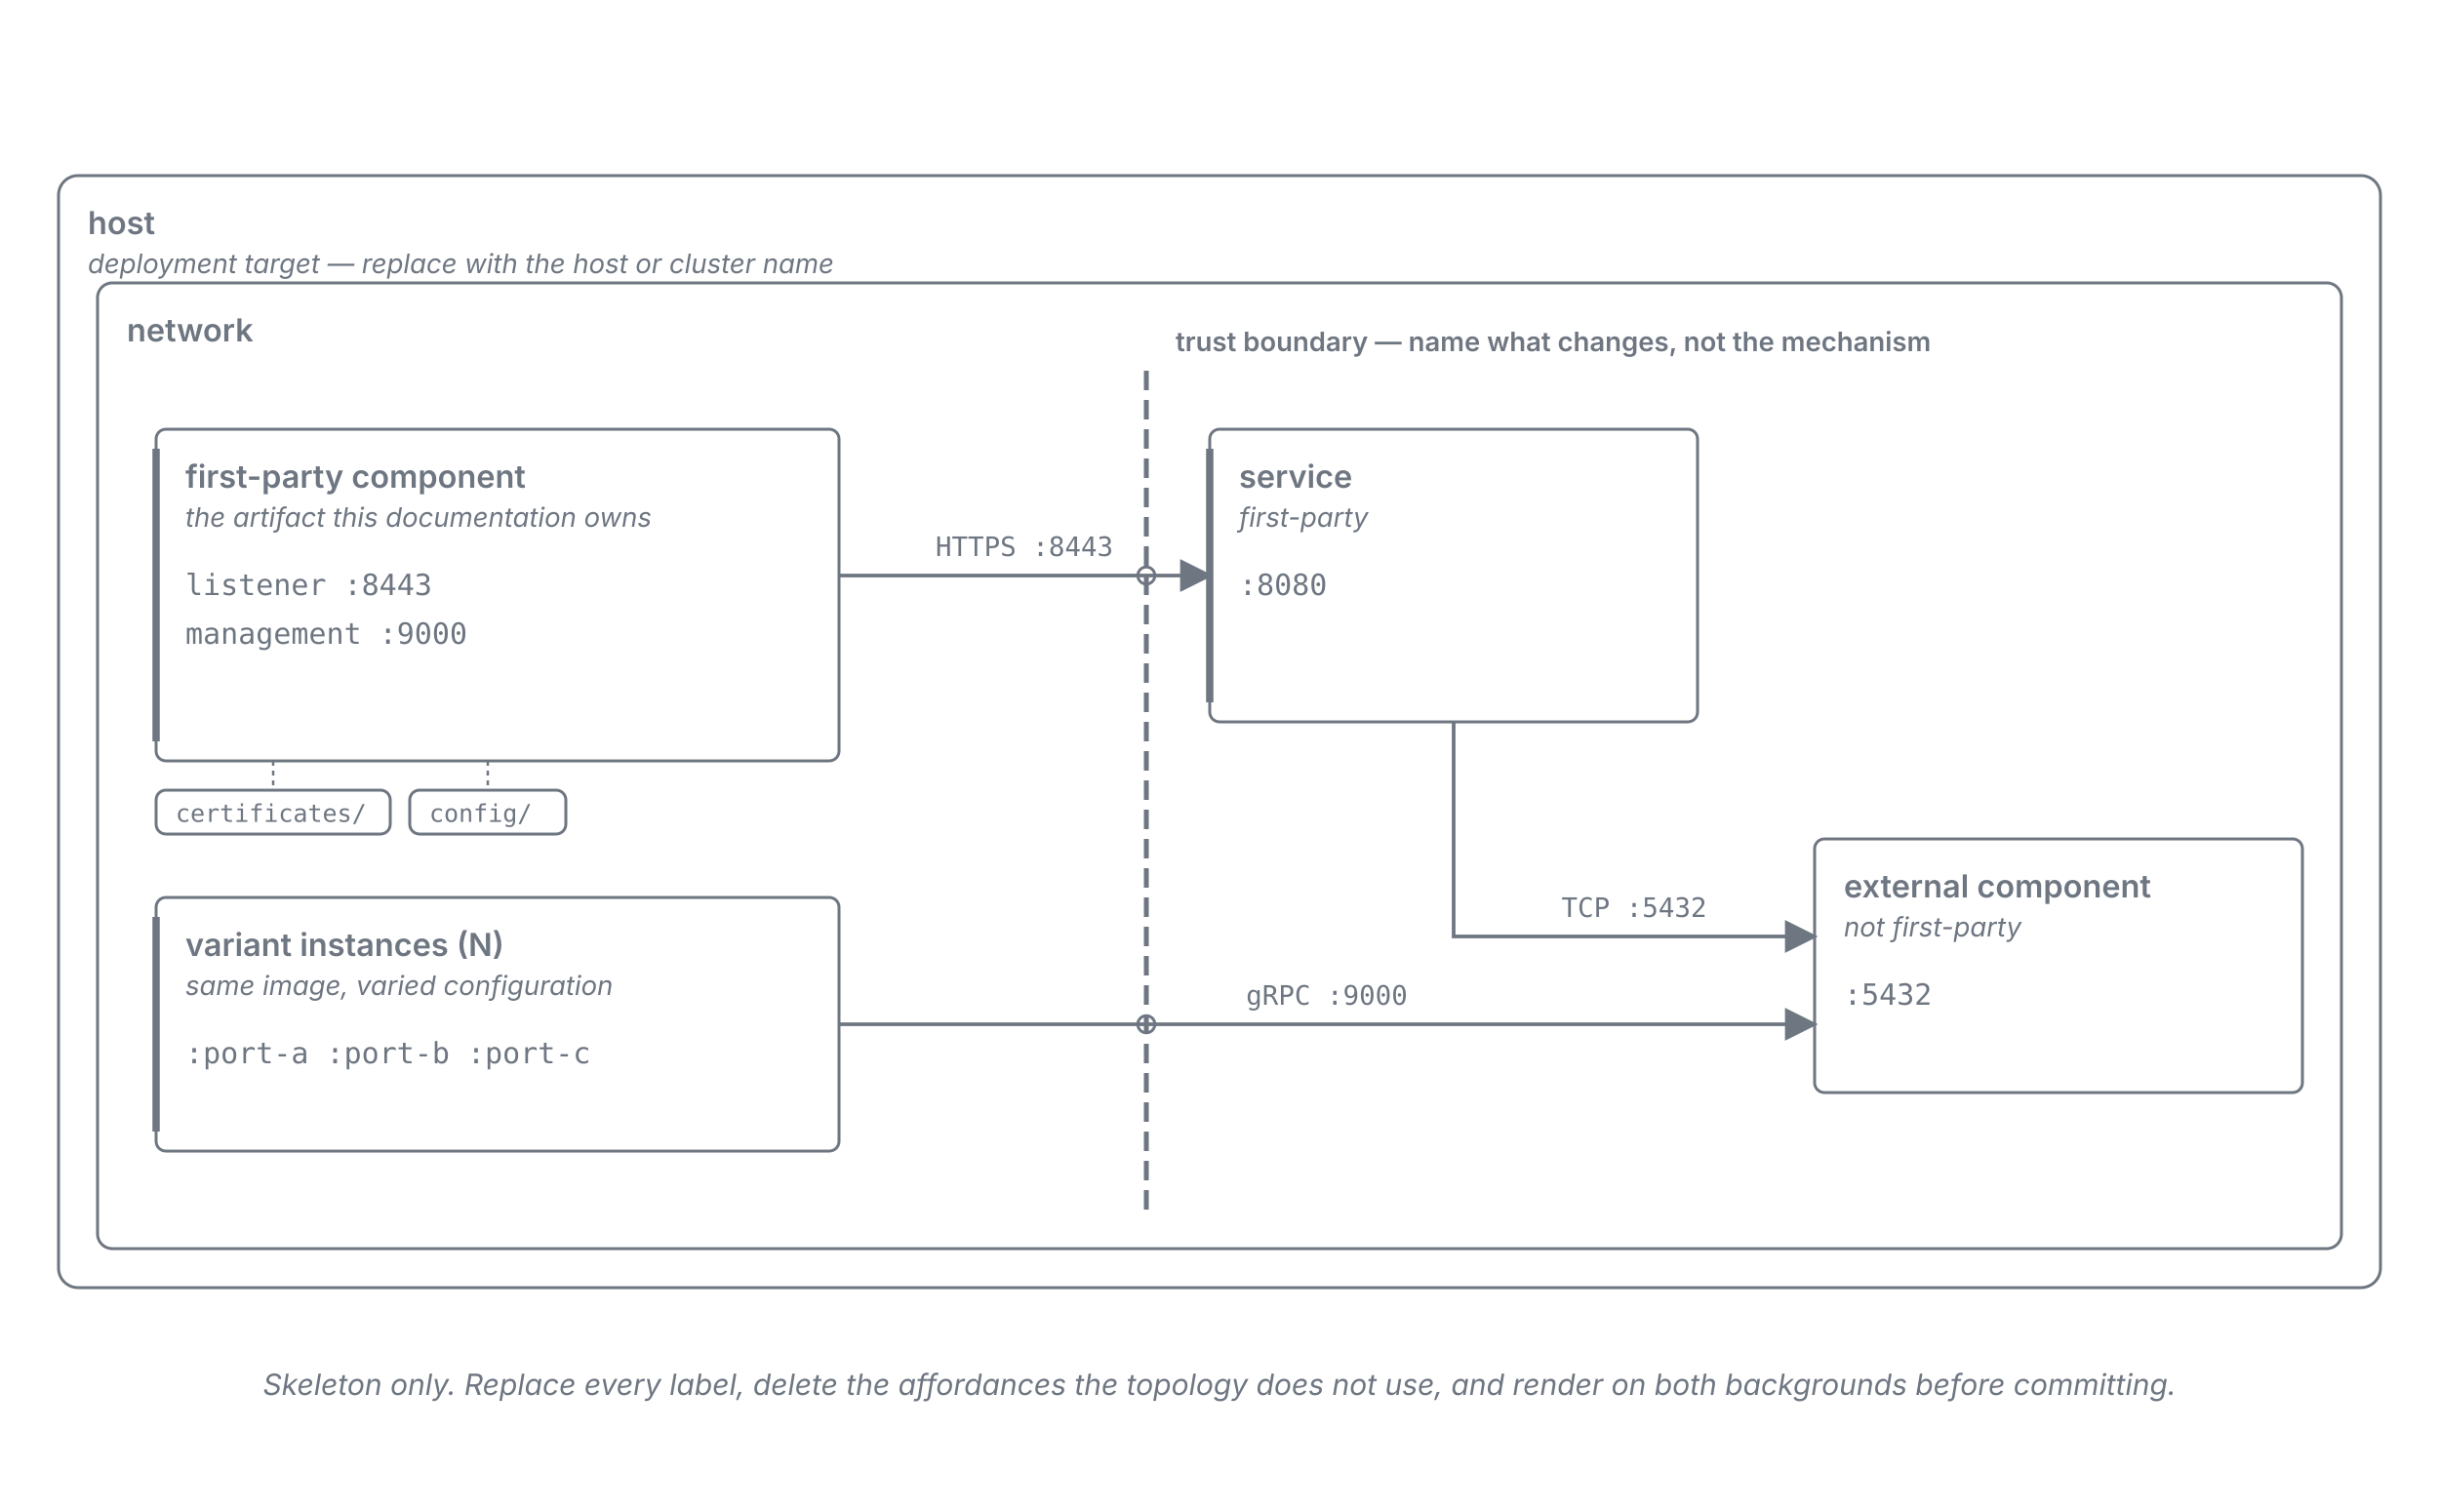
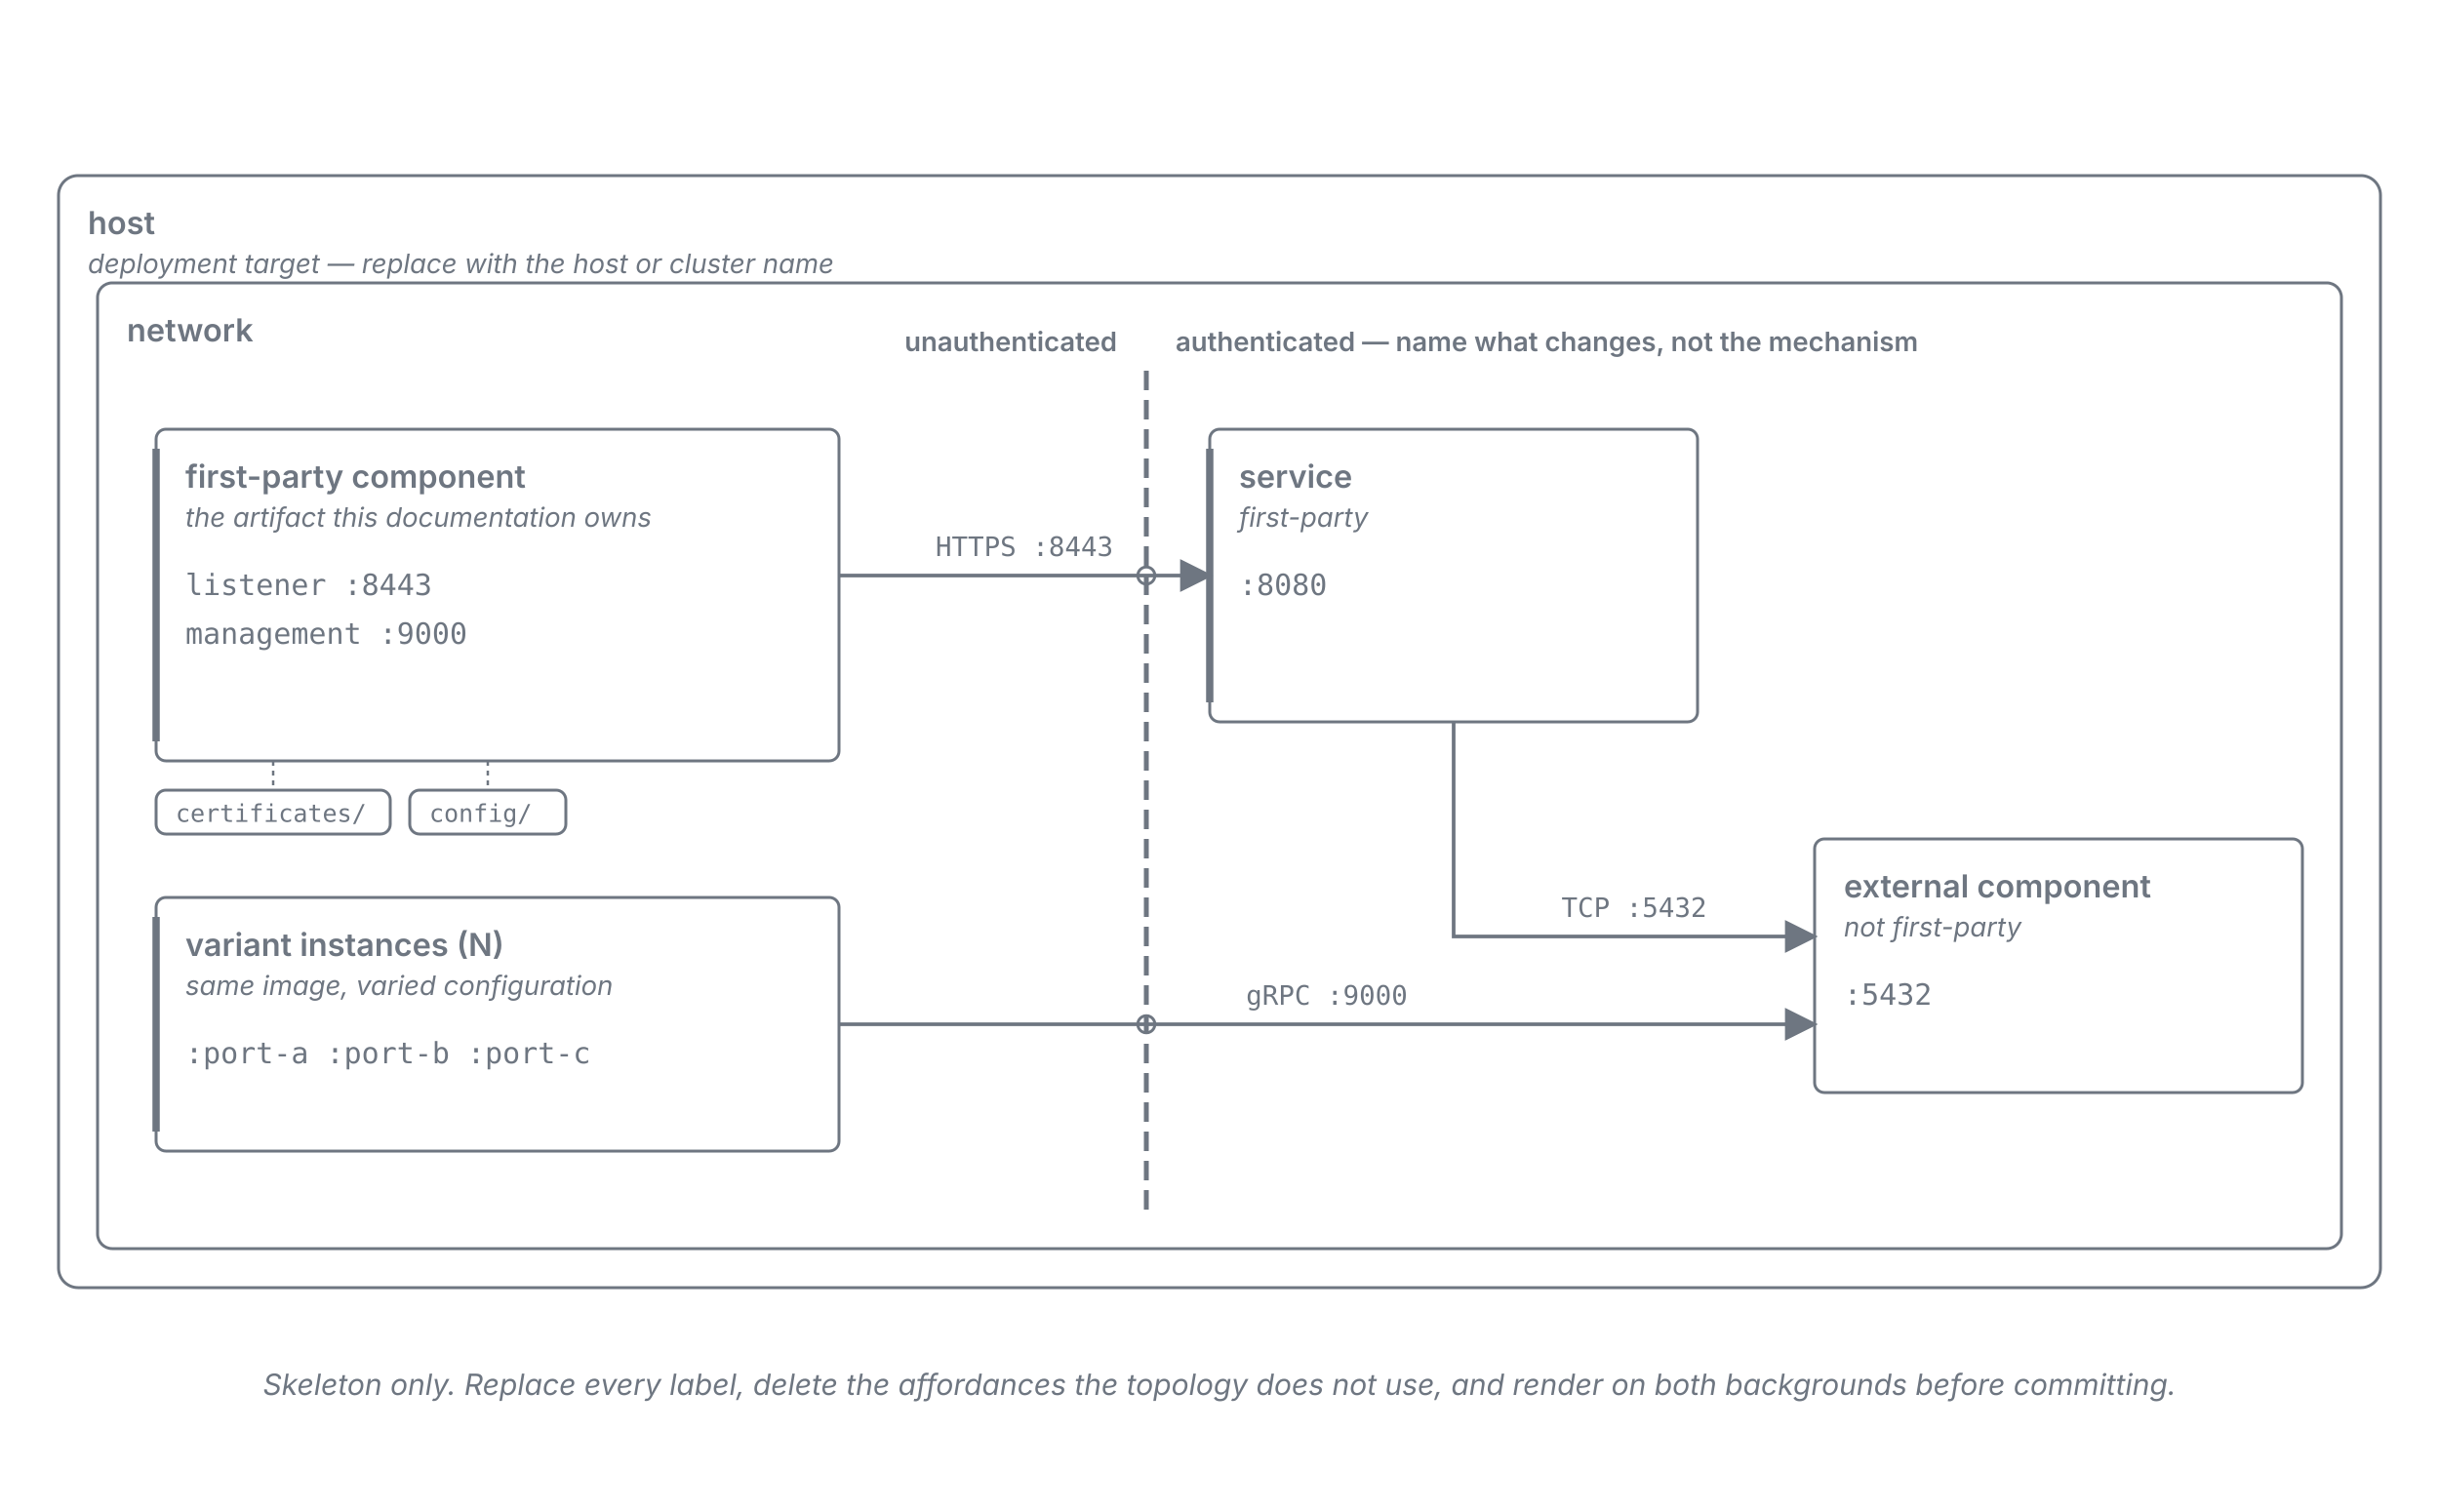
<svg xmlns="http://www.w3.org/2000/svg" viewBox="0 0 1000 620" role="img" aria-labelledby="title desc" font-family="ui-sans-serif, -apple-system, system-ui, 'Segoe UI', sans-serif">
  <defs>
    <marker id="arrow" viewBox="0 0 10 10" refX="9" refY="5" markerWidth="9" markerHeight="9" orient="auto">
      <path d="M0,0 L10,5 L0,10 z" class="arrow-fill" />
    </marker>
    <style>
      .stroke      { stroke: #6e7681; stroke-width: 1.2; fill: none; }
      .encl        { font-size: 13px; font-weight: 600; fill: #6e7681; }
      .encl-sub    { font-size: 11px; fill: #6e7681; font-style: italic; }
      .item        { font-size: 12px; fill: #6e7681; font-family: ui-monospace, "SF Mono", Menlo, Consolas, monospace; }
      .own-bar     { stroke: #6e7681; stroke-width: 3; }
      .trust       { stroke: #6e7681; stroke-width: 2; stroke-dasharray: 8 4; fill: none; }
      .trust-lbl   { font-size: 11px; font-weight: 600; fill: #6e7681; }
      .trust-cross { stroke: #6e7681; stroke-width: 1.2; fill: none; }
      .arrow       { stroke: #6e7681; stroke-width: 1.5; fill: none; }
      .arrow-fill  { fill: #6e7681; }
      .edge-lbl    { font-size: 11px; fill: #6e7681; text-anchor: middle; font-family: ui-monospace, "SF Mono", Menlo, Consolas, monospace; }
      .mount-stem  { stroke: #6e7681; stroke-width: 1; stroke-dasharray: 2 2; fill: none; }
      .mount       { font-size: 10px; fill: #6e7681; font-family: ui-monospace, "SF Mono", Menlo, Consolas, monospace; }
      .caption     { font-size: 12px; fill: #6e7681; text-anchor: middle; font-style: italic; }
    </style>
  </defs>
  <rect class="stroke" x="24" y="72" width="952" height="456" rx="8" />
  <text x="36" y="96" class="encl">host</text>
  <text x="36" y="112" class="encl-sub">deployment target — replace with the host or cluster name</text>
  <rect class="stroke" x="40" y="116" width="920" height="396" rx="6" />
  <text x="52" y="140" class="encl">network</text>
  <line class="trust" x1="470" y1="152" x2="470" y2="496" />
-   <text x="482" y="144" class="trust-lbl">trust boundary — name what changes, not the mechanism</text>
+   <text x="458" y="144" class="trust-lbl" text-anchor="end">unauthenticated</text>
+   <text x="482" y="144" class="trust-lbl">authenticated — name what changes, not the mechanism</text>
  <rect class="stroke" x="64" y="176" width="280" height="136" rx="4" />
  <line class="own-bar" x1="64" y1="184" x2="64" y2="304" />
  <text x="76" y="200" class="encl">first-party component</text>
  <text x="76" y="216" class="encl-sub">the artifact this documentation owns</text>
  <text x="76" y="244" class="item">listener :8443</text>
  <text x="76" y="264" class="item">management :9000</text>
  <line class="mount-stem" x1="112" y1="312" x2="112" y2="324" />
  <rect class="stroke" x="64" y="324" width="96" height="18" rx="4" />
  <text x="72" y="337" class="mount">certificates/</text>
  <line class="mount-stem" x1="200" y1="312" x2="200" y2="324" />
  <rect class="stroke" x="168" y="324" width="64" height="18" rx="4" />
  <text x="176" y="337" class="mount">config/</text>
  <rect class="stroke" x="64" y="368" width="280" height="104" rx="4" />
  <line class="own-bar" x1="64" y1="376" x2="64" y2="464" />
  <text x="76" y="392" class="encl">variant instances (N)</text>
  <text x="76" y="408" class="encl-sub">same image, varied configuration</text>
  <text x="76" y="436" class="item">:port-a  :port-b  :port-c</text>
  <rect class="stroke" x="496" y="176" width="200" height="120" rx="4" />
  <line class="own-bar" x1="496" y1="184" x2="496" y2="288" />
  <text x="508" y="200" class="encl">service</text>
  <text x="508" y="216" class="encl-sub">first-party</text>
  <text x="508" y="244" class="item">:8080</text>
  <rect class="stroke" x="744" y="344" width="200" height="104" rx="4" />
  <text x="756" y="368" class="encl">external component</text>
  <text x="756" y="384" class="encl-sub">not first-party</text>
  <text x="756" y="412" class="item">:5432</text>
  <line class="arrow" x1="344" y1="236" x2="496" y2="236" marker-end="url(#arrow)" />
  <text x="420" y="228" class="edge-lbl">HTTPS :8443</text>
  <circle class="trust-cross" cx="470" cy="236" r="3.5" />
  <line class="arrow" x1="344" y1="420" x2="744" y2="420" marker-end="url(#arrow)" />
  <text x="544" y="412" class="edge-lbl">gRPC :9000</text>
  <circle class="trust-cross" cx="470" cy="420" r="3.5" />
  <polyline class="arrow" points="596,296 596,384 744,384" marker-end="url(#arrow)" />
  <text x="670" y="376" class="edge-lbl">TCP :5432</text>
  <text x="500" y="572" class="caption">Skeleton only. Replace every label, delete the affordances the topology does not use, and render on both backgrounds before committing.</text>
</svg>
